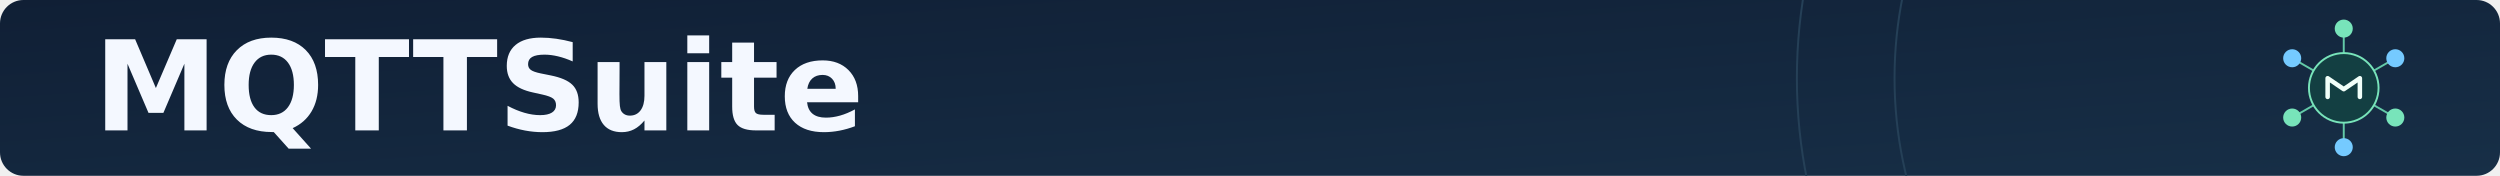
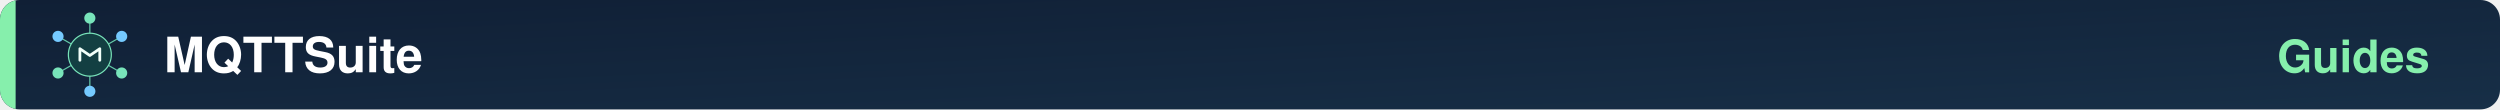
- <svg xmlns="http://www.w3.org/2000/svg" width="1280" height="90" viewBox="0 0 1280 90" role="img" aria-labelledby="page-banner-title page-banner-description">
+ <svg xmlns="http://www.w3.org/2000/svg" width="1280" height="56" viewBox="0 0 1280 56" role="img" aria-label="MQTTSuite — Guides">
  <defs>
-     <linearGradient id="mqttsuite-hero-bg" x2="1" y2="1">
+     <linearGradient id="background" x2="1" y2="1">
      <stop stop-color="#101f35" />
      <stop offset="1" stop-color="#172f47" />
    </linearGradient>
+     <clipPath id="rounded">
+       <rect width="1280" height="56" rx="10" />
+     </clipPath>
  </defs>
-   <rect x="0" y="0" width="1280" height="90" rx="12" fill="url(#mqttsuite-hero-bg)" stroke="none" />
-   <circle cx="1180" cy="40" r="260" fill="none" stroke="#254057" />
-   <circle cx="1180" cy="40" r="210" fill="none" stroke="#254057" />
-   <g transform="translate(1200 45) scale(0.33)">
-     <path d="M0 0L0 -92" fill="none" stroke="#63caa8" stroke-width="3" />
-     <path d="M0 0L80 -46" fill="none" stroke="#63caa8" stroke-width="3" />
-     <path d="M0 0L80 46" fill="none" stroke="#63caa8" stroke-width="3" />
-     <path d="M0 0L0 92" fill="none" stroke="#63caa8" stroke-width="3" />
-     <path d="M0 0L-80 46" fill="none" stroke="#63caa8" stroke-width="3" />
-     <path d="M0 0L-80 -46" fill="none" stroke="#63caa8" stroke-width="3" />
-     <circle r="54" fill="#133f42" stroke="#78e4ba" stroke-width="3" />
-     <circle cx="0" cy="-92" r="14" fill="#78e4ba" />
-     <circle cx="80" cy="-46" r="14" fill="#75caff" />
-     <circle cx="80" cy="46" r="14" fill="#78e4ba" />
-     <circle cx="0" cy="92" r="14" fill="#75caff" />
-     <circle cx="-80" cy="46" r="14" fill="#78e4ba" />
-     <circle cx="-80" cy="-46" r="14" fill="#75caff" />
-     <path d="M-25 14V-15L0 2L25-15V14" fill="none" stroke="#f1fff9" stroke-width="7" stroke-linecap="round" stroke-linejoin="round" />
+   <g clip-path="url(#rounded)">
+     <rect width="1280" height="56" fill="url(#background)" />
+     <rect width="8" height="56" fill="#86efac" />
  </g>
-   <text x="48" y="66.76" font-size="64" fill="#f4f8ff" font-weight="700" font-family="DejaVu Sans,Arial,sans-serif">MQTTSuite</text>
+   <g transform="translate(46 28) scale(0.2037037) translate(0 0)">
+     <g>
+       <path d="M0 0L0 -92" fill="none" stroke="#63caa8" stroke-width="3" />
+       <path d="M0 0L80 -46" fill="none" stroke="#63caa8" stroke-width="3" />
+       <path d="M0 0L80 46" fill="none" stroke="#63caa8" stroke-width="3" />
+       <path d="M0 0L0 92" fill="none" stroke="#63caa8" stroke-width="3" />
+       <path d="M0 0L-80 46" fill="none" stroke="#63caa8" stroke-width="3" />
+       <path d="M0 0L-80 -46" fill="none" stroke="#63caa8" stroke-width="3" />
+       <circle r="54" fill="#133f42" stroke="#78e4ba" stroke-width="3" />
+       <circle cx="0" cy="-92" r="14" fill="#78e4ba" />
+       <circle cx="80" cy="-46" r="14" fill="#75caff" />
+       <circle cx="80" cy="46" r="14" fill="#78e4ba" />
+       <circle cx="0" cy="92" r="14" fill="#75caff" />
+       <circle cx="-80" cy="46" r="14" fill="#78e4ba" />
+       <circle cx="-80" cy="-46" r="14" fill="#75caff" />
+       <path d="M-25 14V-15L0 2L25-15V14" fill="none" stroke="#f1fff9" stroke-width="7" stroke-linecap="round" stroke-linejoin="round" />
+     </g>
+   </g>
+   <text x="84" y="37" font-family="Segoe UI,Helvetica,Arial,sans-serif" font-size="25" font-weight="700" fill="#ffffff">MQTTSuite</text>
+   <text x="1244" y="37" text-anchor="end" font-family="Segoe UI,Helvetica,Arial,sans-serif" font-size="23" font-weight="600" fill="#86efac">Guides</text>
</svg>
